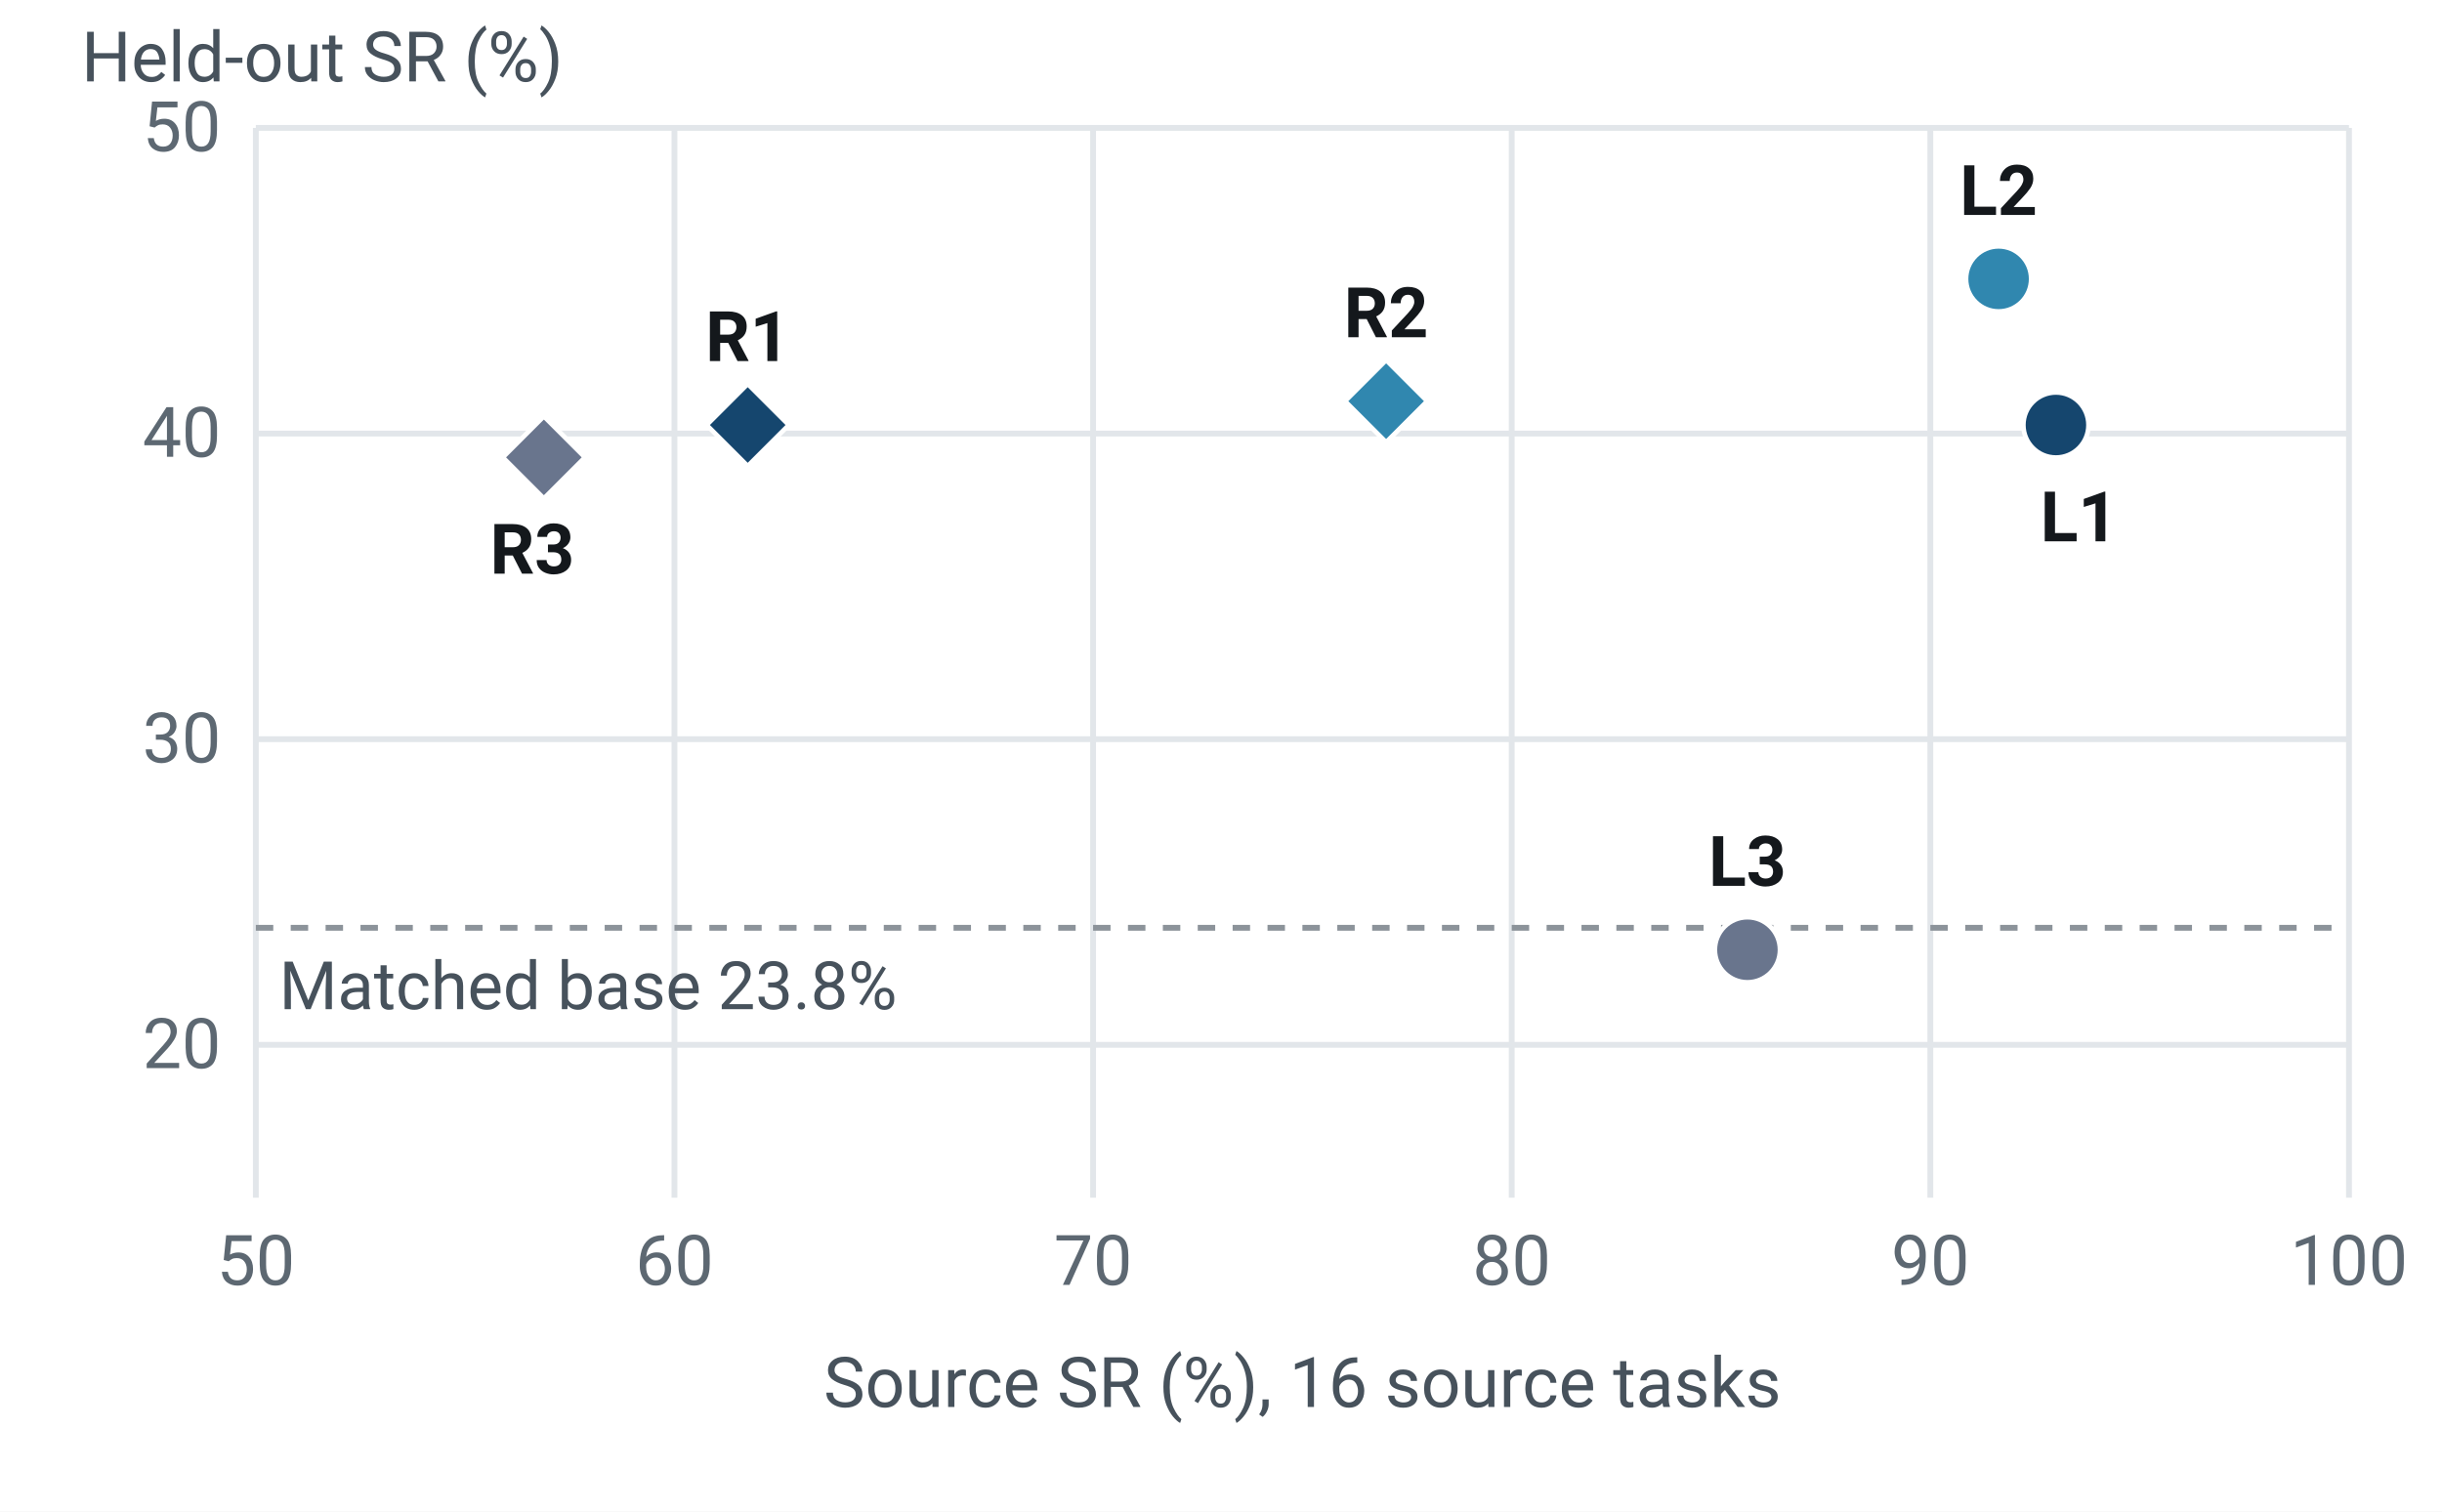
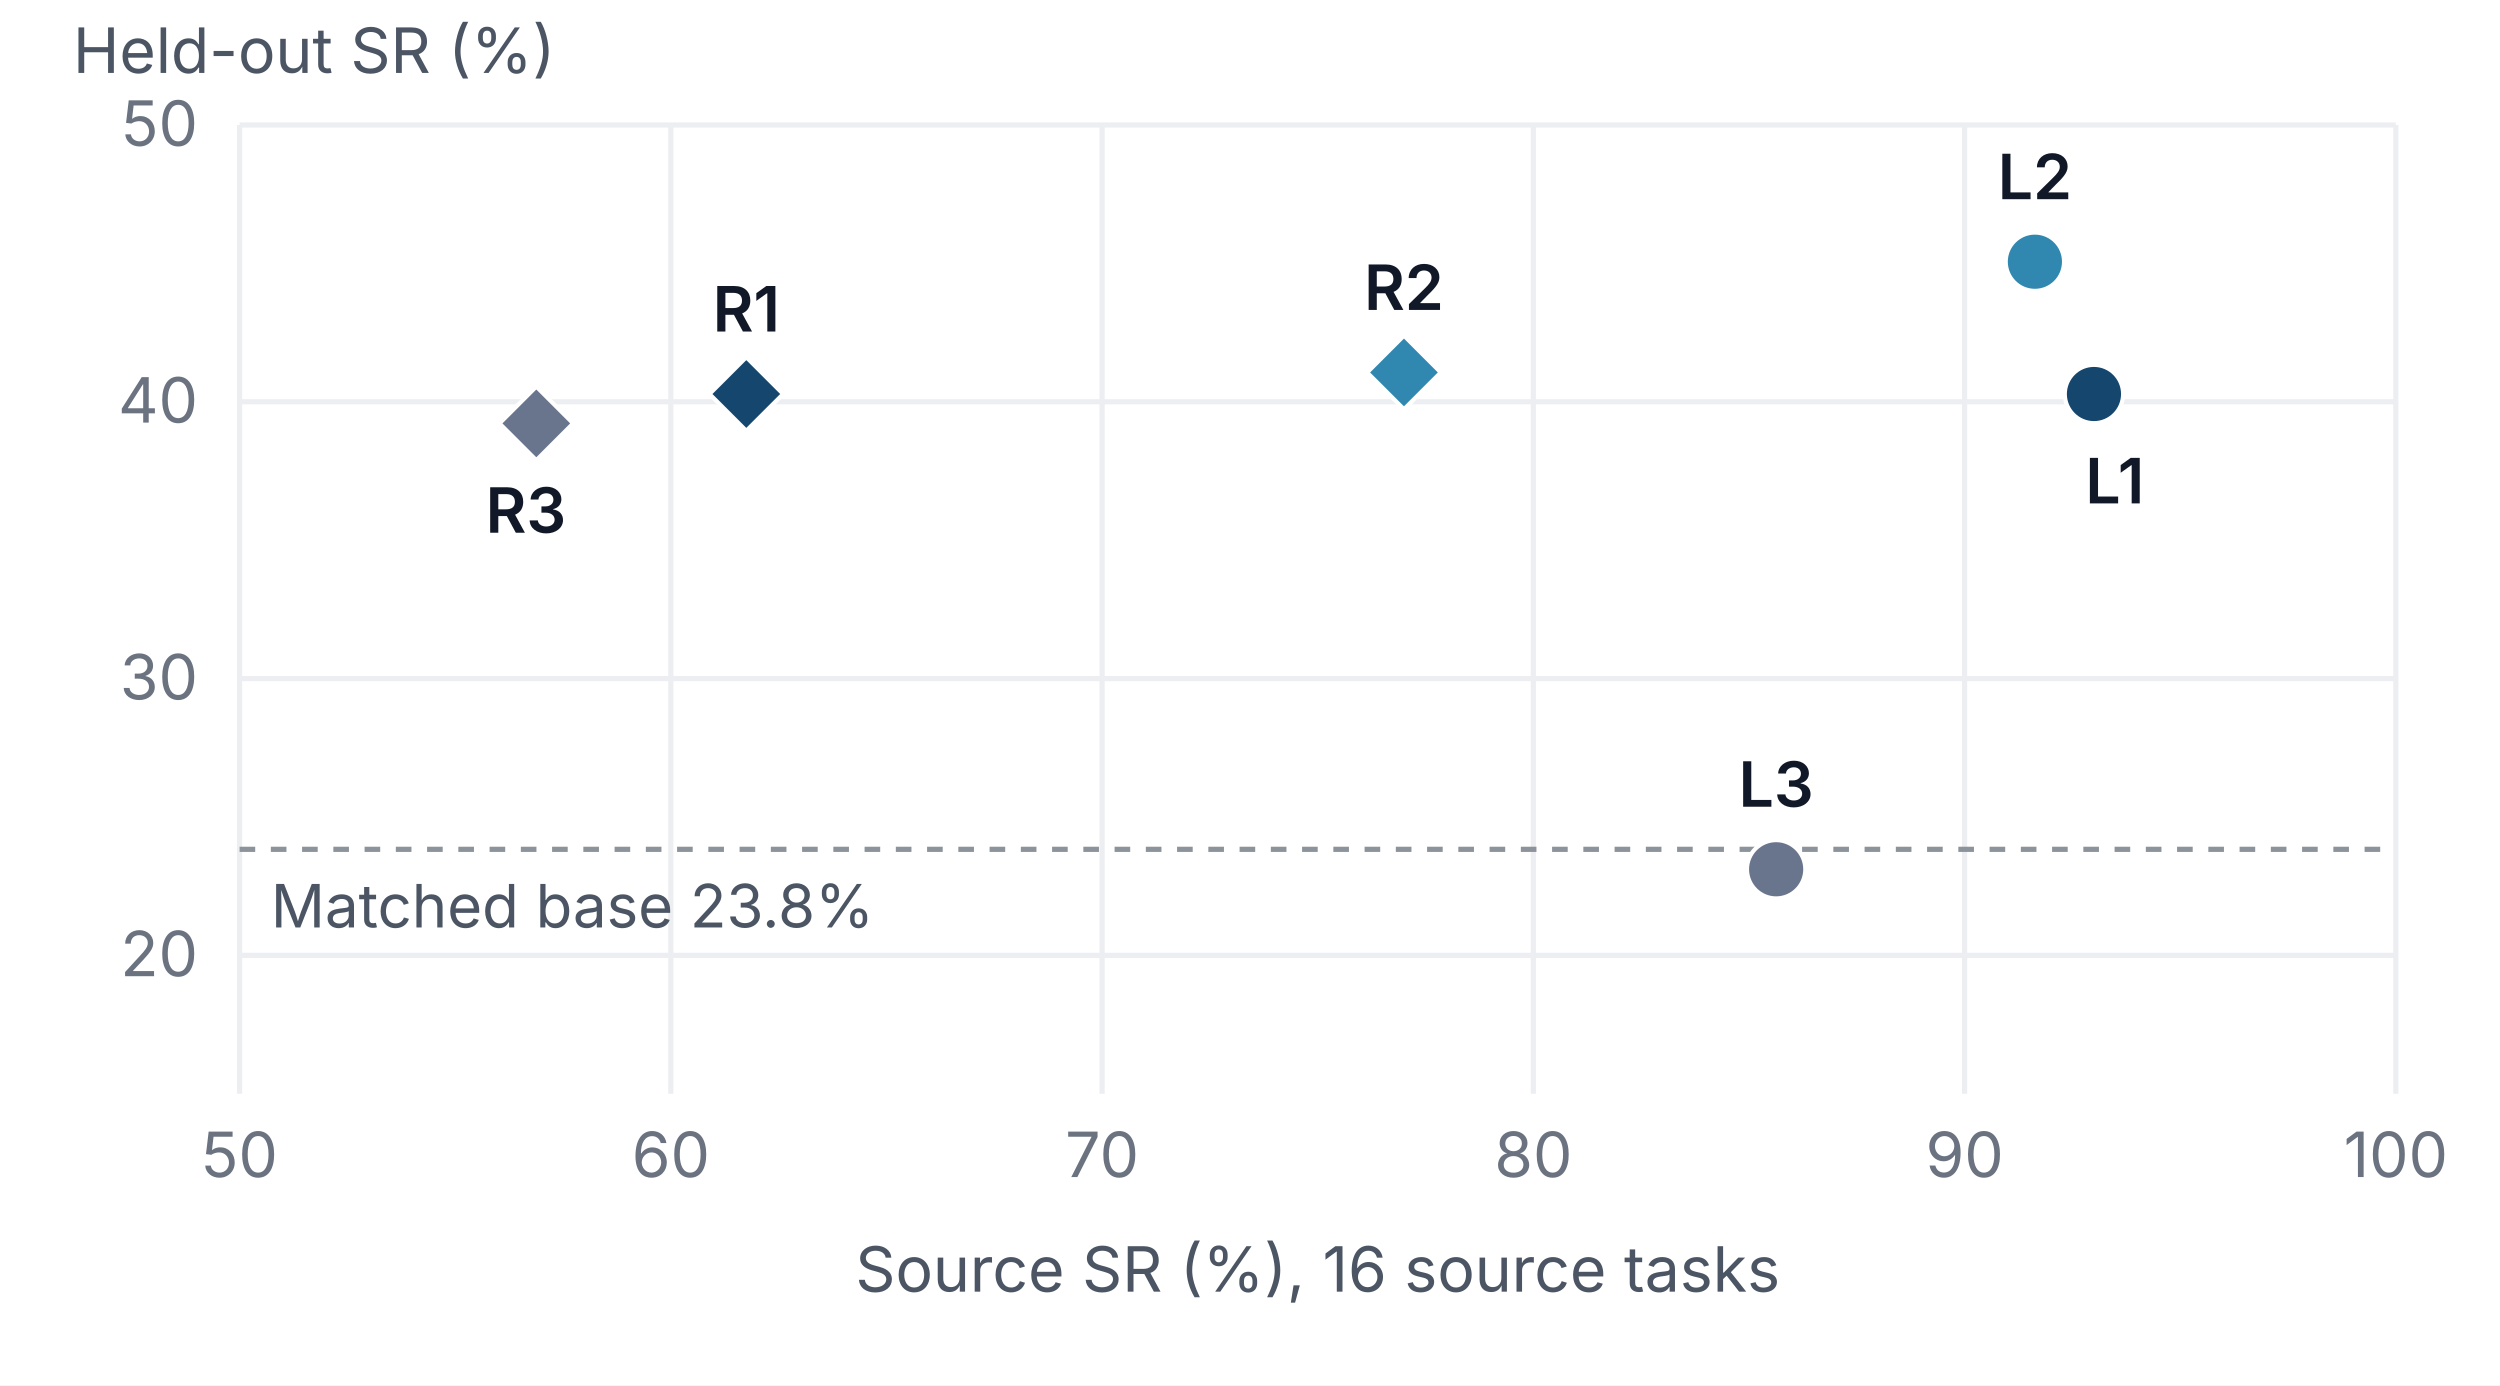
- <svg xmlns="http://www.w3.org/2000/svg" viewBox="0 0 420 260" width="420" height="260" class="chart" role="img" aria-label="Source success rate against held-out success rate for the six 16-task recipes." data-chart="f1_source_vs_heldout">
-   <style>text{font-family:system-ui,-apple-system,'Segoe UI',Roboto,sans-serif;font-size:12px;fill:#5d6872}.tl{fill:#47525c}.dl{fill:#14181c;font-weight:600}.dl2{fill:#47525c;font-size:11.5px}.ink{fill:#14181c}.in{font-size:11.5px;font-weight:600}.on-rescue,.on-harm,.on-kept{fill:#fff}.on-fail{fill:#14181c}.grid{stroke:#e2e6ea;stroke-width:1}.grid.zero,.axis{stroke:#b7bfc7;stroke-width:1}.ref{stroke:#8c939a;stroke-width:1;stroke-dasharray:3 3}.band{fill:#8c939a;fill-opacity:.26}.region{fill:#8c939a;fill-opacity:.1}.hit{fill:transparent}.ln{fill:none;stroke-width:2;stroke-linejoin:round;stroke-linecap:round}.ln.thin{stroke-width:1.25}.ln.s-L3{stroke-dasharray:6 3}.tick{stroke-width:2}.whisk{stroke-width:1.5;stroke-opacity:.55}.err{stroke:#14181c;stroke-width:1.3}.err-bg{stroke:#fff;stroke-width:3.6;stroke-linecap:round}.pt{stroke:#fff;stroke-width:1.6;paint-order:stroke}.c-rescue{fill:#168979}.c-harm{fill:#A04C25}.c-kept{fill:#3C444C}.c-fail{fill:#8C939A}.s-rescue{stroke:#168979}.s-harm{stroke:#A04C25}.c-L1{fill:#15466E}.s-L1{stroke:#15466E}.t-L1{fill:#15466E;fill-opacity:.38}.o-L1{fill:#fff;stroke:#15466E;stroke-width:2}.c-L2{fill:#3087AF}.s-L2{stroke:#3087AF}.t-L2{fill:#3087AF;fill-opacity:.38}.o-L2{fill:#fff;stroke:#3087AF;stroke-width:2}.c-L3{fill:#69758D}.s-L3{stroke:#69758D}.t-L3{fill:#69758D;fill-opacity:.38}.o-L3{fill:#fff;stroke:#69758D;stroke-width:2}.b-L1{fill:#15466E}.b-L2{fill:#3087AF}.b-L3{fill:url(#hatch-L3) #69758D}.hatch-bg{fill:#69758D;fill-opacity:.3}.hatch-fg{fill:#69758D}.c-ink{fill:#14181c}.c-ink3{fill:#6b7782}.s-ink{stroke:#14181c}.o-ink{fill:#fff;stroke:#14181c;stroke-width:2}</style>
+ <svg xmlns="http://www.w3.org/2000/svg" viewBox="0 0 480 266" width="480" height="266" class="chart" role="img" aria-label="Source success rate against held-out success rate for the six 16-task recipes." data-chart="f1_source_vs_heldout">
+   <style>text{font-family:'Inter Variable',Inter,system-ui,-apple-system,sans-serif;font-size:12px;fill:#6b7280}.tl{fill:#4b5563}.dl{fill:#111827;font-weight:600}.dl2{fill:#4b5563;font-size:11.5px}.ink{fill:#111827}.in{font-size:11.5px;font-weight:600}.on-rescue,.on-harm,.on-kept{fill:#fff}.on-fail{fill:#111827}.grid{stroke:#eceef1;stroke-width:1}.grid.zero,.axis{stroke:#c7cdd4;stroke-width:1}.ref{stroke:#8c939a;stroke-width:1;stroke-dasharray:3 3}.band{fill:#8c939a;fill-opacity:.22}.region{fill:#8c939a;fill-opacity:.09}.hit{fill:transparent}.ln{fill:none;stroke-width:2;stroke-linejoin:round;stroke-linecap:round}.ln.thin{stroke-width:1.25}.ln.dot{stroke-dasharray:2 3}.ln.s-L3{stroke-dasharray:6 3}.tick{stroke-width:2}.whisk{stroke-width:1.5;stroke-opacity:.55}.err{stroke:#111827;stroke-width:1.3}.err-bg{stroke:#fff;stroke-width:3.6;stroke-linecap:round}.pt{stroke:#fff;stroke-width:1.6;paint-order:stroke}.c-rescue{fill:#168979}.c-harm{fill:#A04C25}.c-kept{fill:#3C444C}.c-fail{fill:#8C939A}.s-rescue{stroke:#168979}.s-harm{stroke:#A04C25}.c-L1{fill:#15466E}.s-L1{stroke:#15466E}.t-L1{fill:#15466E;fill-opacity:.38}.o-L1{fill:#fff;stroke:#15466E;stroke-width:2}.c-L2{fill:#3087AF}.s-L2{stroke:#3087AF}.t-L2{fill:#3087AF;fill-opacity:.38}.o-L2{fill:#fff;stroke:#3087AF;stroke-width:2}.c-L3{fill:#69758D}.s-L3{stroke:#69758D}.t-L3{fill:#69758D;fill-opacity:.38}.o-L3{fill:#fff;stroke:#69758D;stroke-width:2}.b-L1{fill:#15466E}.b-L2{fill:#3087AF}.b-L3{fill:url(#hatch-L3) #69758D}.hatch-bg{fill:#69758D;fill-opacity:.3}.hatch-fg{fill:#69758D}.c-ink{fill:#111827}.c-ink3{fill:#6b7280}.s-ink{stroke:#111827}.t-ink{fill:#111827;fill-opacity:.28}.o-ink{fill:#fff;stroke:#111827;stroke-width:2}</style>
  <defs>
    <pattern id="hatch-L3" patternUnits="userSpaceOnUse" width="5" height="5" patternTransform="rotate(45)">
      <rect width="5" height="5" class="hatch-bg" />
      <rect width="2.4" height="5" class="hatch-fg" />
    </pattern>
  </defs>
-   <rect width="420" height="260" fill="#fff" />
+   <rect width="480" height="266" fill="#fff" />
  <text x="14" y="14" class="tl">Held-out SR (%)</text>
-   <line x1="44" y1="179.71" x2="404" y2="179.71" class="grid" />
-   <text x="38" y="183.71" class="t" text-anchor="end">20</text>
-   <line x1="44" y1="127.14" x2="404" y2="127.14" class="grid" />
-   <text x="38" y="131.14" class="t" text-anchor="end">30</text>
-   <line x1="44" y1="74.57" x2="404" y2="74.57" class="grid" />
-   <text x="38" y="78.57" class="t" text-anchor="end">40</text>
-   <line x1="44" y1="22" x2="404" y2="22" class="grid" />
-   <text x="38" y="26" class="t" text-anchor="end">50</text>
-   <line x1="44" y1="22" x2="44" y2="206" class="grid" />
-   <text x="44" y="221" class="t" text-anchor="middle">50</text>
-   <line x1="116" y1="22" x2="116" y2="206" class="grid" />
-   <text x="116" y="221" class="t" text-anchor="middle">60</text>
-   <line x1="188" y1="22" x2="188" y2="206" class="grid" />
-   <text x="188" y="221" class="t" text-anchor="middle">70</text>
-   <line x1="260" y1="22" x2="260" y2="206" class="grid" />
-   <text x="260" y="221" class="t" text-anchor="middle">80</text>
-   <line x1="332" y1="22" x2="332" y2="206" class="grid" />
-   <text x="332" y="221" class="t" text-anchor="middle">90</text>
-   <line x1="404" y1="22" x2="404" y2="206" class="grid" />
-   <text x="404" y="221" class="t" text-anchor="middle">100</text>
-   <text x="224" y="242" class="tl" text-anchor="middle">Source SR (%), 16 source tasks</text>
-   <line x1="44" y1="159.58" x2="404" y2="159.58" class="ref" />
-   <text x="48" y="173.58" class="dl2">Matched base 23.8%</text>
+   <line x1="46" y1="183.43" x2="460" y2="183.43" class="grid" />
+   <text x="38" y="187.43" class="t" text-anchor="end">20</text>
+   <line x1="46" y1="130.29" x2="460" y2="130.29" class="grid" />
+   <text x="38" y="134.29" class="t" text-anchor="end">30</text>
+   <line x1="46" y1="77.14" x2="460" y2="77.14" class="grid" />
+   <text x="38" y="81.14" class="t" text-anchor="end">40</text>
+   <line x1="46" y1="24" x2="460" y2="24" class="grid" />
+   <text x="38" y="28" class="t" text-anchor="end">50</text>
+   <line x1="46" y1="24" x2="46" y2="210" class="grid" />
+   <text x="46" y="226" class="t" text-anchor="middle">50</text>
+   <line x1="128.8" y1="24" x2="128.8" y2="210" class="grid" />
+   <text x="128.8" y="226" class="t" text-anchor="middle">60</text>
+   <line x1="211.6" y1="24" x2="211.6" y2="210" class="grid" />
+   <text x="211.6" y="226" class="t" text-anchor="middle">70</text>
+   <line x1="294.4" y1="24" x2="294.4" y2="210" class="grid" />
+   <text x="294.4" y="226" class="t" text-anchor="middle">80</text>
+   <line x1="377.2" y1="24" x2="377.2" y2="210" class="grid" />
+   <text x="377.2" y="226" class="t" text-anchor="middle">90</text>
+   <line x1="460" y1="24" x2="460" y2="210" class="grid" />
+   <text x="460" y="226" class="t" text-anchor="middle">100</text>
+   <text x="253" y="248" class="tl" text-anchor="middle">Source SR (%), 16 source tasks</text>
+   <line x1="46" y1="163.07" x2="460" y2="163.07" class="ref" />
+   <text x="52" y="178.07" class="dl2">Matched base 23.8%</text>
  <g class="mark" data-tip="40.28% held-out|R1 · Full action + soft penalty, RL-token readout|source SR 61.75%">
-     <polygon points="128.6,66.6 135.1,73.1 128.6,79.6 122.1,73.1" class="pt c-L1" />
-     <text x="128.6" y="62.1" class="dl" text-anchor="middle">R1</text>
-     <circle cx="128.6" cy="73.1" r="11" class="hit" />
+     <polygon points="143.29,69.15 149.79,75.65 143.29,82.15 136.79,75.65" class="pt c-L1" />
+     <text x="143.29" y="63.65" class="dl" text-anchor="middle">R1</text>
+     <circle cx="143.29" cy="75.65" r="12" class="hit" />
  </g>
  <g class="mark" data-tip="41.06% held-out|R2 · Additive + soft penalty, RL-token readout|source SR 77.00%">
-     <polygon points="238.4,62.5 244.9,69 238.4,75.5 231.9,69" class="pt c-L2" />
-     <text x="238.4" y="58" class="dl" text-anchor="middle">R2</text>
-     <circle cx="238.4" cy="69" r="11" class="hit" />
+     <polygon points="269.56,65.01 276.06,71.51 269.56,78.01 263.06,71.51" class="pt c-L2" />
+     <text x="269.56" y="59.51" class="dl" text-anchor="middle">R2</text>
+     <circle cx="269.56" cy="71.51" r="12" class="hit" />
  </g>
  <g class="mark" data-tip="39.22% held-out|R3 · Additive + output bounds, RL-token readout|source SR 56.88%">
-     <polygon points="93.54,72.17 100.04,78.67 93.54,85.17 87.04,78.67" class="pt c-L3" />
-     <text x="91.54" y="98.67" class="dl" text-anchor="middle">R3</text>
-     <circle cx="93.54" cy="78.67" r="11" class="hit" />
+     <polygon points="102.97,74.79 109.47,81.29 102.97,87.79 96.47,81.29" class="pt c-L3" />
+     <text x="100.97" y="102.29" class="dl" text-anchor="middle">R3</text>
+     <circle cx="102.97" cy="81.29" r="12" class="hit" />
  </g>
  <g class="mark" data-tip="40.28% held-out|L1 · Full action + soft penalty, online-learned encoder|source SR 93.00%">
-     <circle cx="353.6" cy="73.1" r="5.2" class="pt c-L1" />
-     <text x="357.6" y="93.1" class="dl" text-anchor="middle">L1</text>
-     <circle cx="353.6" cy="73.1" r="11" class="hit" />
+     <circle cx="402.04" cy="75.65" r="5.2" class="pt c-L1" />
+     <text x="406.04" y="96.65" class="dl" text-anchor="middle">L1</text>
+     <circle cx="402.04" cy="75.65" r="12" class="hit" />
  </g>
  <g class="mark" data-tip="45.06% held-out|L2 · Additive + soft penalty, online-learned encoder|source SR 91.63%">
-     <circle cx="343.74" cy="47.97" r="5.2" class="pt c-L2" />
-     <text x="343.74" y="36.97" class="dl" text-anchor="middle">L2</text>
-     <circle cx="343.74" cy="47.97" r="11" class="hit" />
+     <circle cx="390.7" cy="50.25" r="5.2" class="pt c-L2" />
+     <text x="390.7" y="38.25" class="dl" text-anchor="middle">L2</text>
+     <circle cx="390.7" cy="50.25" r="12" class="hit" />
  </g>
  <g class="mark" data-tip="23.11% held-out|L3 · Additive + output bounds, online-learned encoder|source SR 85.63%">
-     <circle cx="300.54" cy="163.36" r="5.2" class="pt c-L3" />
-     <text x="300.54" y="152.36" class="dl" text-anchor="middle">L3</text>
-     <circle cx="300.54" cy="163.36" r="11" class="hit" />
+     <circle cx="341.02" cy="166.9" r="5.2" class="pt c-L3" />
+     <text x="341.02" y="154.9" class="dl" text-anchor="middle">L3</text>
+     <circle cx="341.02" cy="166.9" r="12" class="hit" />
  </g>
</svg>
